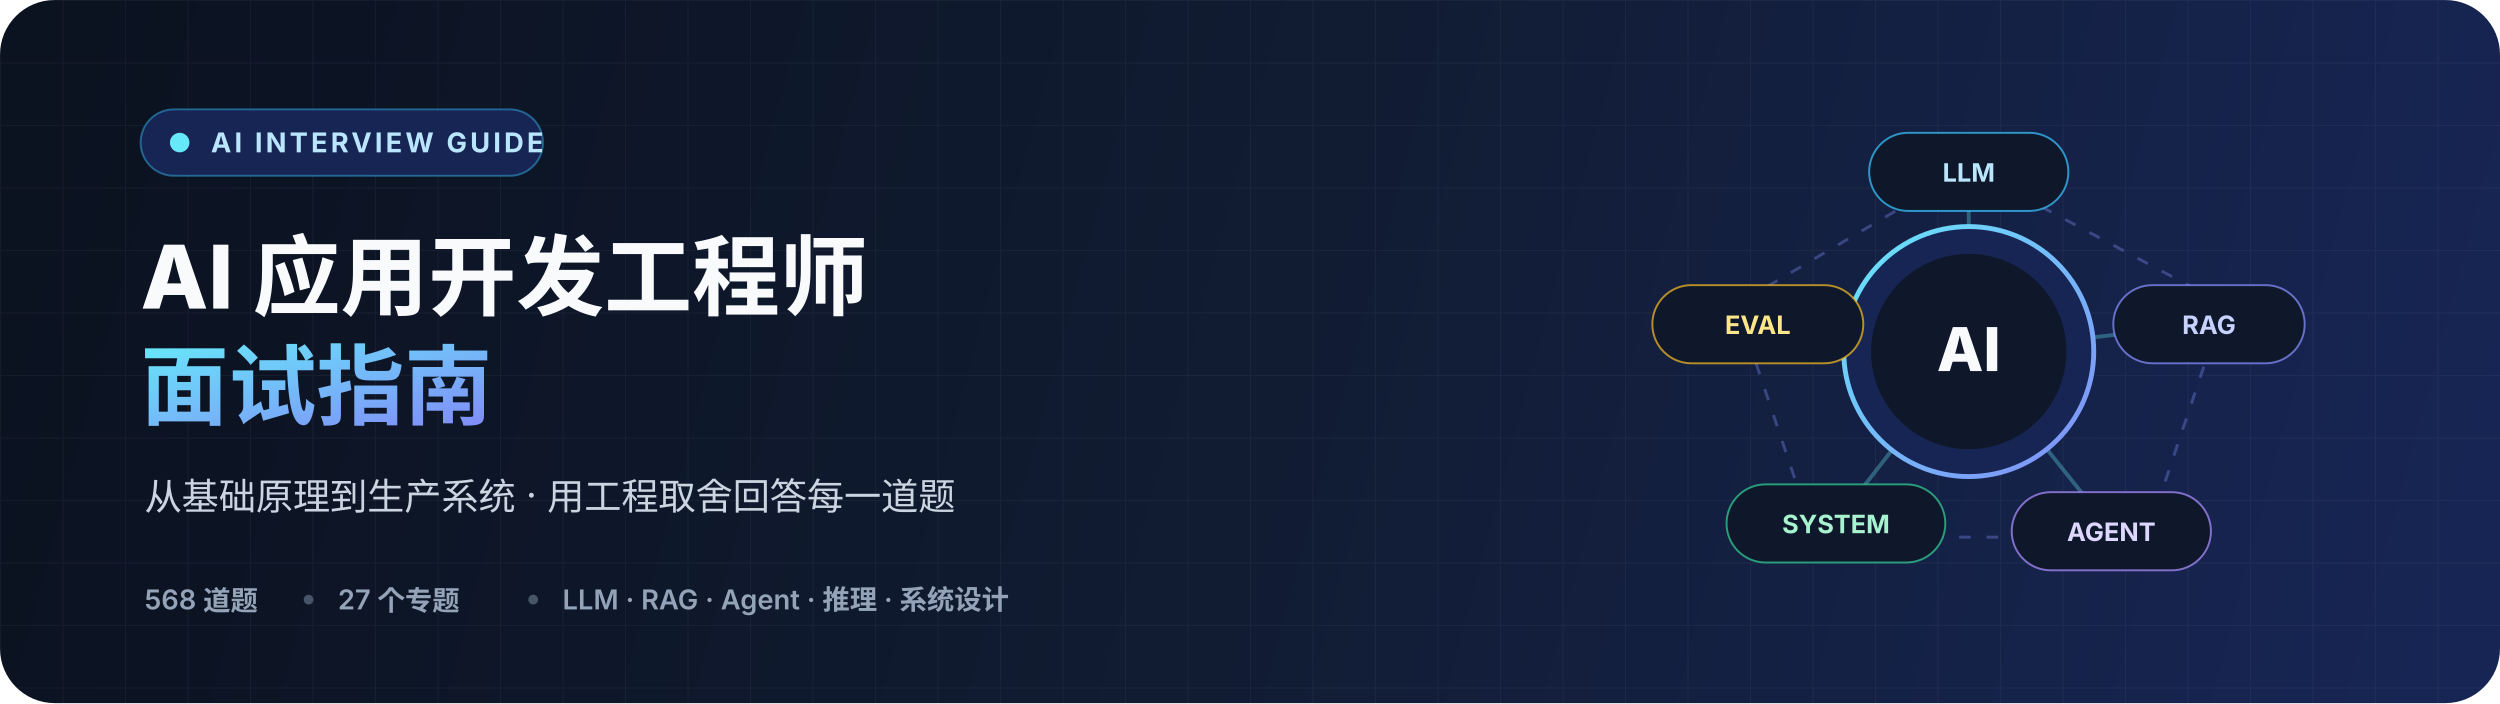
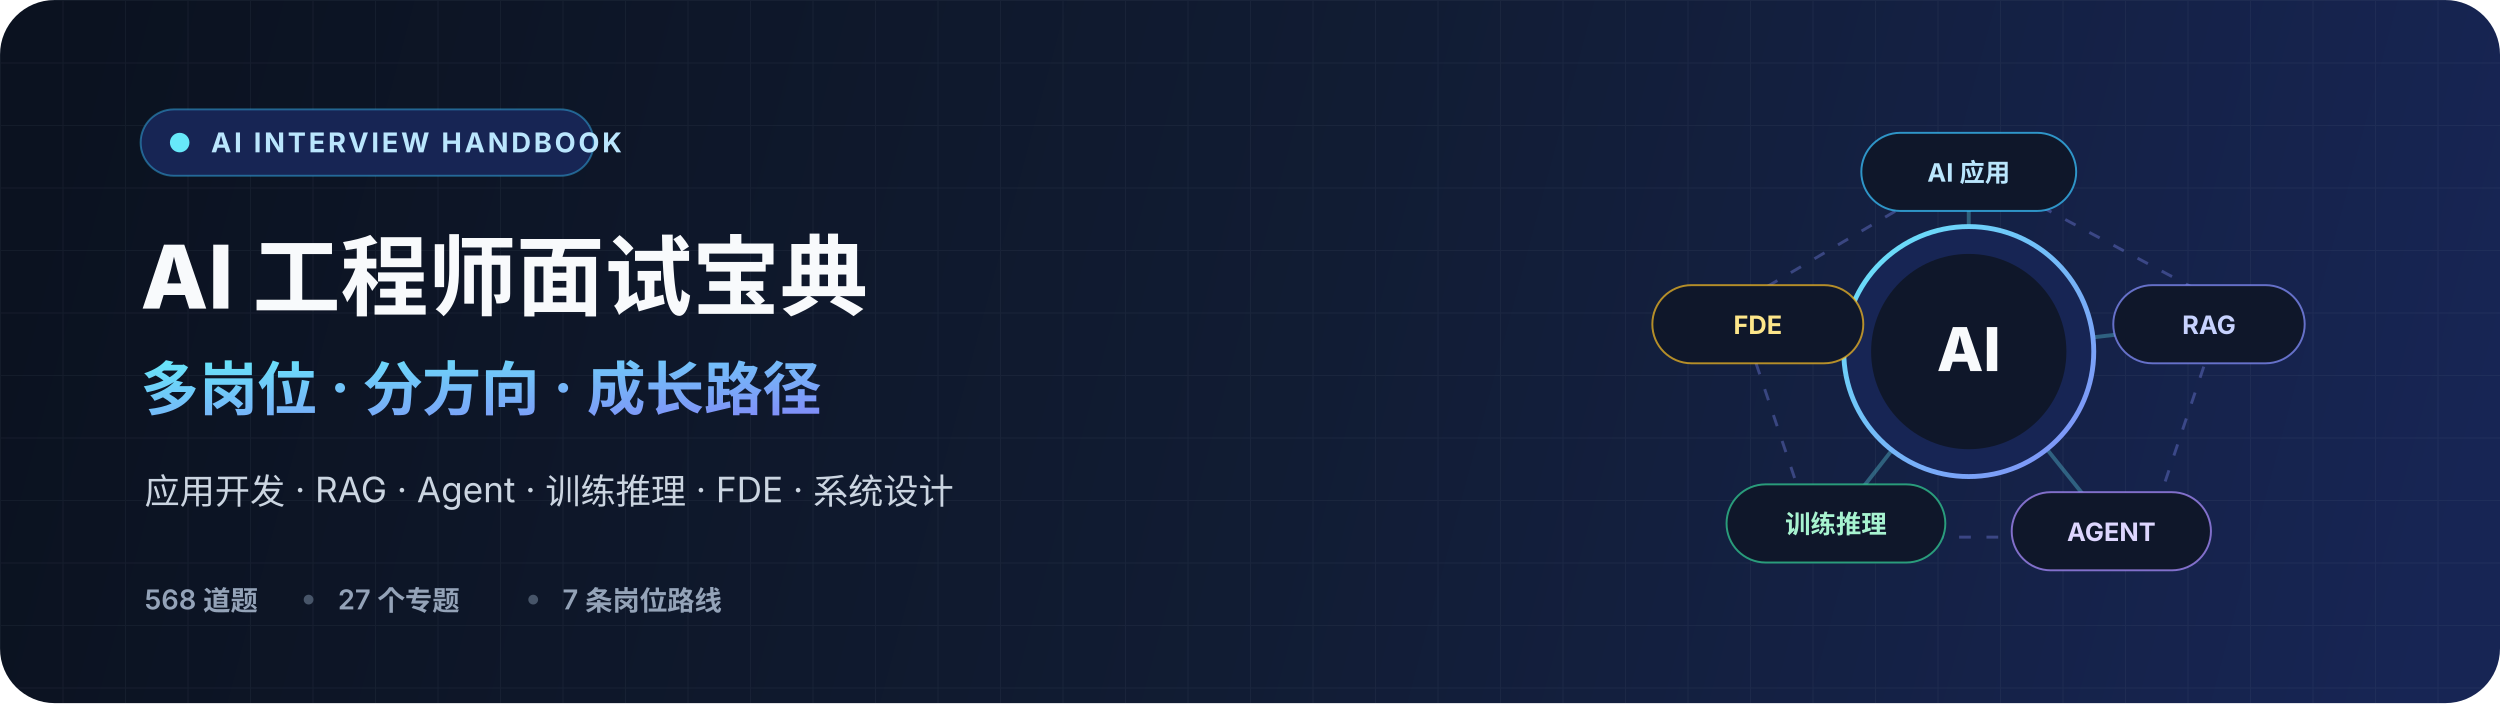
<svg xmlns="http://www.w3.org/2000/svg" width="1280" height="360" viewBox="0 0 1280 360" fill="none">
  <defs>
    <linearGradient id="bg" x1="40" y1="20" x2="1240" y2="340" gradientUnits="userSpaceOnUse">
      <stop stop-color="#0B1220" />
      <stop offset="0.52" stop-color="#111C33" />
      <stop offset="1" stop-color="#172554" />
    </linearGradient>
    <linearGradient id="accent" x1="0" y1="0" x2="1" y2="1">
      <stop stop-color="#67E8F9" />
      <stop offset="1" stop-color="#818CF8" />
    </linearGradient>
    <radialGradient id="glow" cx="0" cy="0" r="1" gradientTransform="translate(1030 165) rotate(90) scale(185)">
      <stop stop-color="#4F46E5" stop-opacity="0.38" />
      <stop offset="1" stop-color="#4F46E5" stop-opacity="0" />
    </radialGradient>
    <pattern id="grid" width="32" height="32" patternUnits="userSpaceOnUse">
      <path d="M32 0H0V32" stroke="#94A3B8" stroke-opacity="0.07" />
    </pattern>
  </defs>
  <rect width="1280" height="360" rx="28" fill="url(#bg)" />
  <rect width="1280" height="360" rx="28" fill="url(#grid)" />
  <rect width="1280" height="360" rx="28" fill="url(#glow)" />
  <g font-family="Inter, ui-sans-serif, system-ui, -apple-system, BlinkMacSystemFont, 'Segoe UI', sans-serif">
-     <rect x="72" y="56" width="206" height="34" rx="17" fill="#172554" stroke="#38BDF8" stroke-opacity="0.45" />
+     <rect x="72" y="56" width="232" height="34" rx="17" fill="#172554" stroke="#38BDF8" stroke-opacity="0.45" />
    <circle cx="92" cy="73" r="5" fill="#67E8F9" />
-     <text x="108" y="78" fill="#BAE6FD" font-size="14" font-weight="700" letter-spacing="1.6">AI INTERVIEW GUIDE</text>
-     <text x="72" y="158" fill="#F8FAFC" font-size="45" font-weight="760">AI 应用开发工程师</text>
-     <text x="72" y="214" fill="url(#accent)" font-size="45" font-weight="760">面试指南</text>
-     <text x="74" y="261" fill="#CBD5E1" font-size="19">从基础原理到生产系统 · 用工程取舍回答每一道题</text>
+     <text x="108" y="78" fill="#BAE6FD" font-size="14" font-weight="700" letter-spacing="1.4">AI INTERVIEW HANDBOOK</text>
+     <text x="72" y="158" fill="#F8FAFC" font-size="45" font-weight="760">AI 工程师面试宝典</text>
+     <text x="72" y="210" fill="url(#accent)" font-size="30" font-weight="740">多岗位 · 分方向 · 成长路径</text>
+     <text x="74" y="258" fill="#CBD5E1" font-size="18">应用开发 · RAG · Agent · 训练推理 · FDE · 系统设计</text>
    <g fill="#94A3B8" font-size="14" font-weight="600">
      <text x="74" y="312">568 道题</text>
      <circle cx="158" cy="307" r="2.5" fill="#475569" />
      <text x="173" y="312">27 个专题</text>
      <circle cx="273" cy="307" r="2.5" fill="#475569" />
-       <text x="288" y="312">LLM · RAG · Agent · 推理 · 系统设计</text>
+       <text x="288" y="312">7 条岗位路线</text>
    </g>
  </g>
  <g font-family="Inter, ui-sans-serif, system-ui, sans-serif">
    <path d="M1008 86L1139 156L1099 275L929 275L889 156L1008 86Z" stroke="#818CF8" stroke-opacity="0.35" stroke-width="1.5" stroke-dasharray="6 8" />
    <path d="M1008 180L1008 108M1008 180L1130 166M1008 180L1080 270M1008 180L941 266M1008 180L900 166" stroke="#67E8F9" stroke-opacity="0.32" stroke-width="2" />
    <circle cx="1008" cy="180" r="64" fill="#172554" stroke="url(#accent)" stroke-width="2.5" />
    <circle cx="1008" cy="180" r="50" fill="#0F172A" />
    <text x="1008" y="190" text-anchor="middle" fill="#F8FAFC" font-size="31" font-weight="800">AI</text>
    <g font-size="13" font-weight="750" text-anchor="middle">
-       <rect x="957" y="68" width="102" height="40" rx="20" fill="#0F172A" stroke="#38BDF8" stroke-opacity="0.75" />
-       <text x="1008" y="93" fill="#BAE6FD">LLM</text>
+       <rect x="953" y="68" width="110" height="40" rx="20" fill="#0F172A" stroke="#38BDF8" stroke-opacity="0.75" />
+       <text x="1008" y="93" fill="#BAE6FD">AI 应用</text>
      <rect x="1082" y="146" width="98" height="40" rx="20" fill="#0F172A" stroke="#818CF8" stroke-opacity="0.75" />
      <text x="1131" y="171" fill="#C7D2FE">RAG</text>
      <rect x="1030" y="252" width="102" height="40" rx="20" fill="#0F172A" stroke="#A78BFA" stroke-opacity="0.75" />
      <text x="1081" y="277" fill="#DDD6FE">AGENT</text>
      <rect x="884" y="248" width="112" height="40" rx="20" fill="#0F172A" stroke="#34D399" stroke-opacity="0.7" />
-       <text x="940" y="273" fill="#A7F3D0">SYSTEM</text>
+       <text x="940" y="273" fill="#A7F3D0">训练推理</text>
      <rect x="846" y="146" width="108" height="40" rx="20" fill="#0F172A" stroke="#FBBF24" stroke-opacity="0.7" />
-       <text x="900" y="171" fill="#FDE68A">EVAL</text>
+       <text x="900" y="171" fill="#FDE68A">FDE</text>
    </g>
  </g>
</svg>
